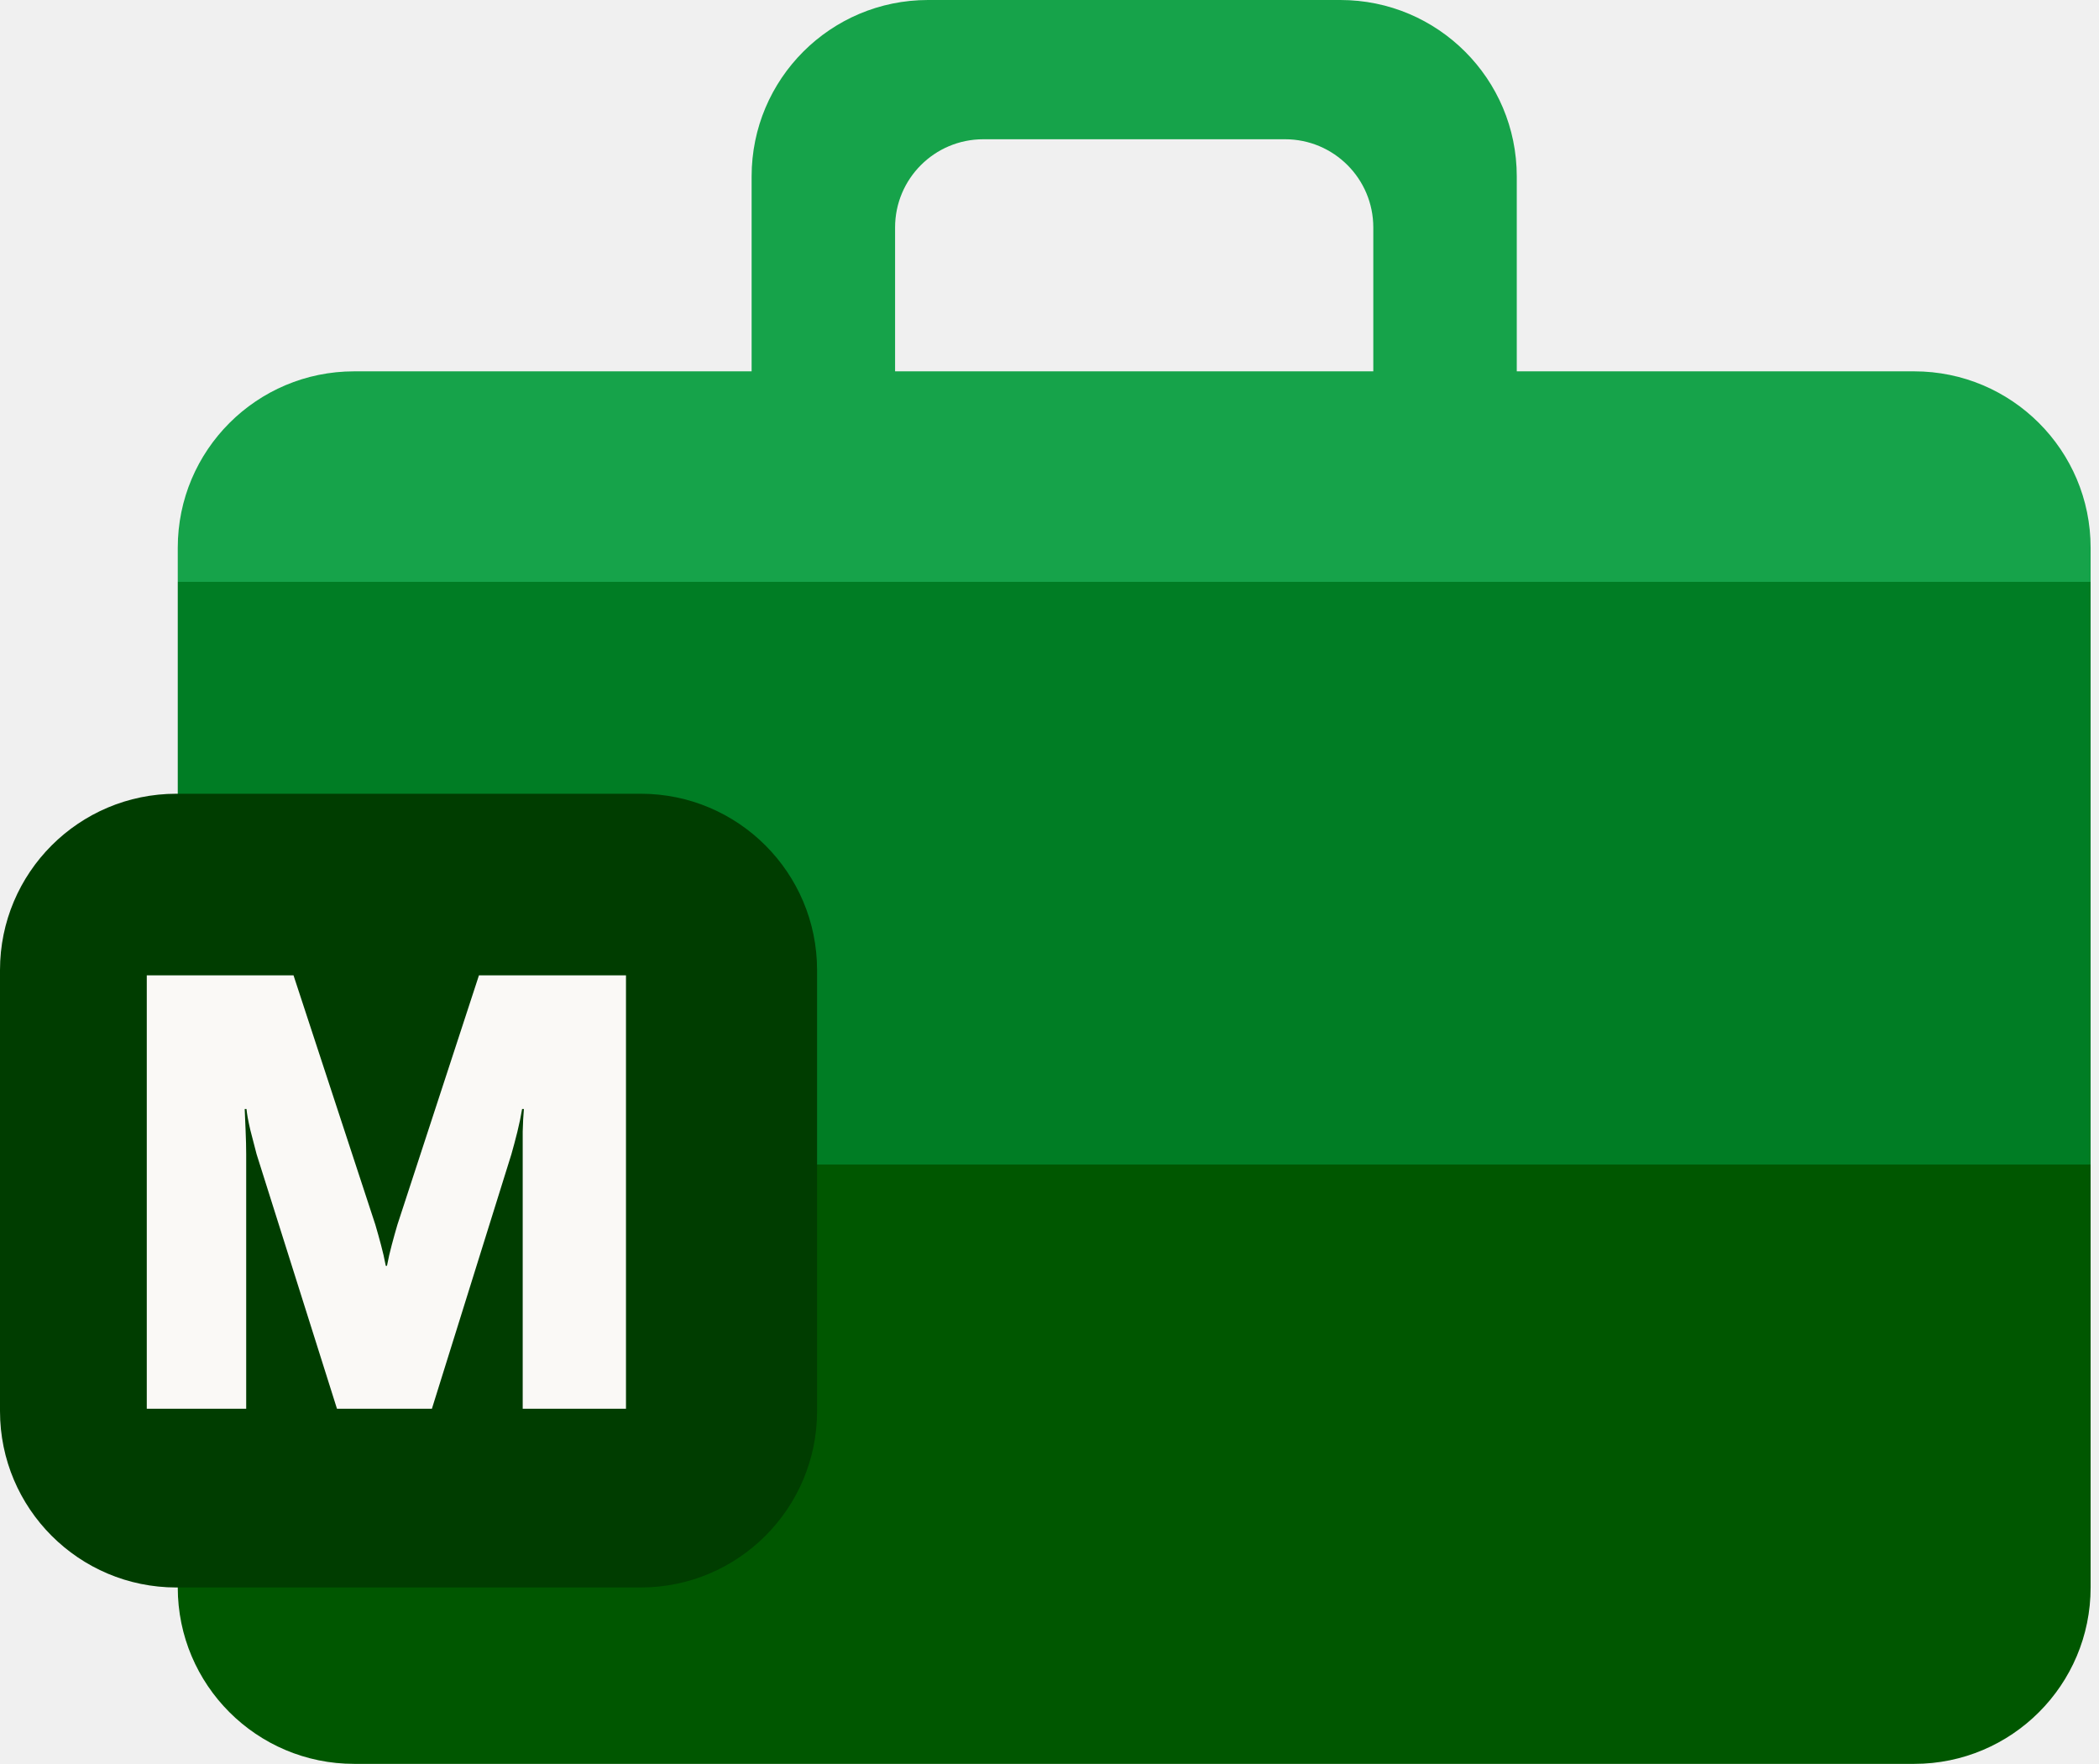
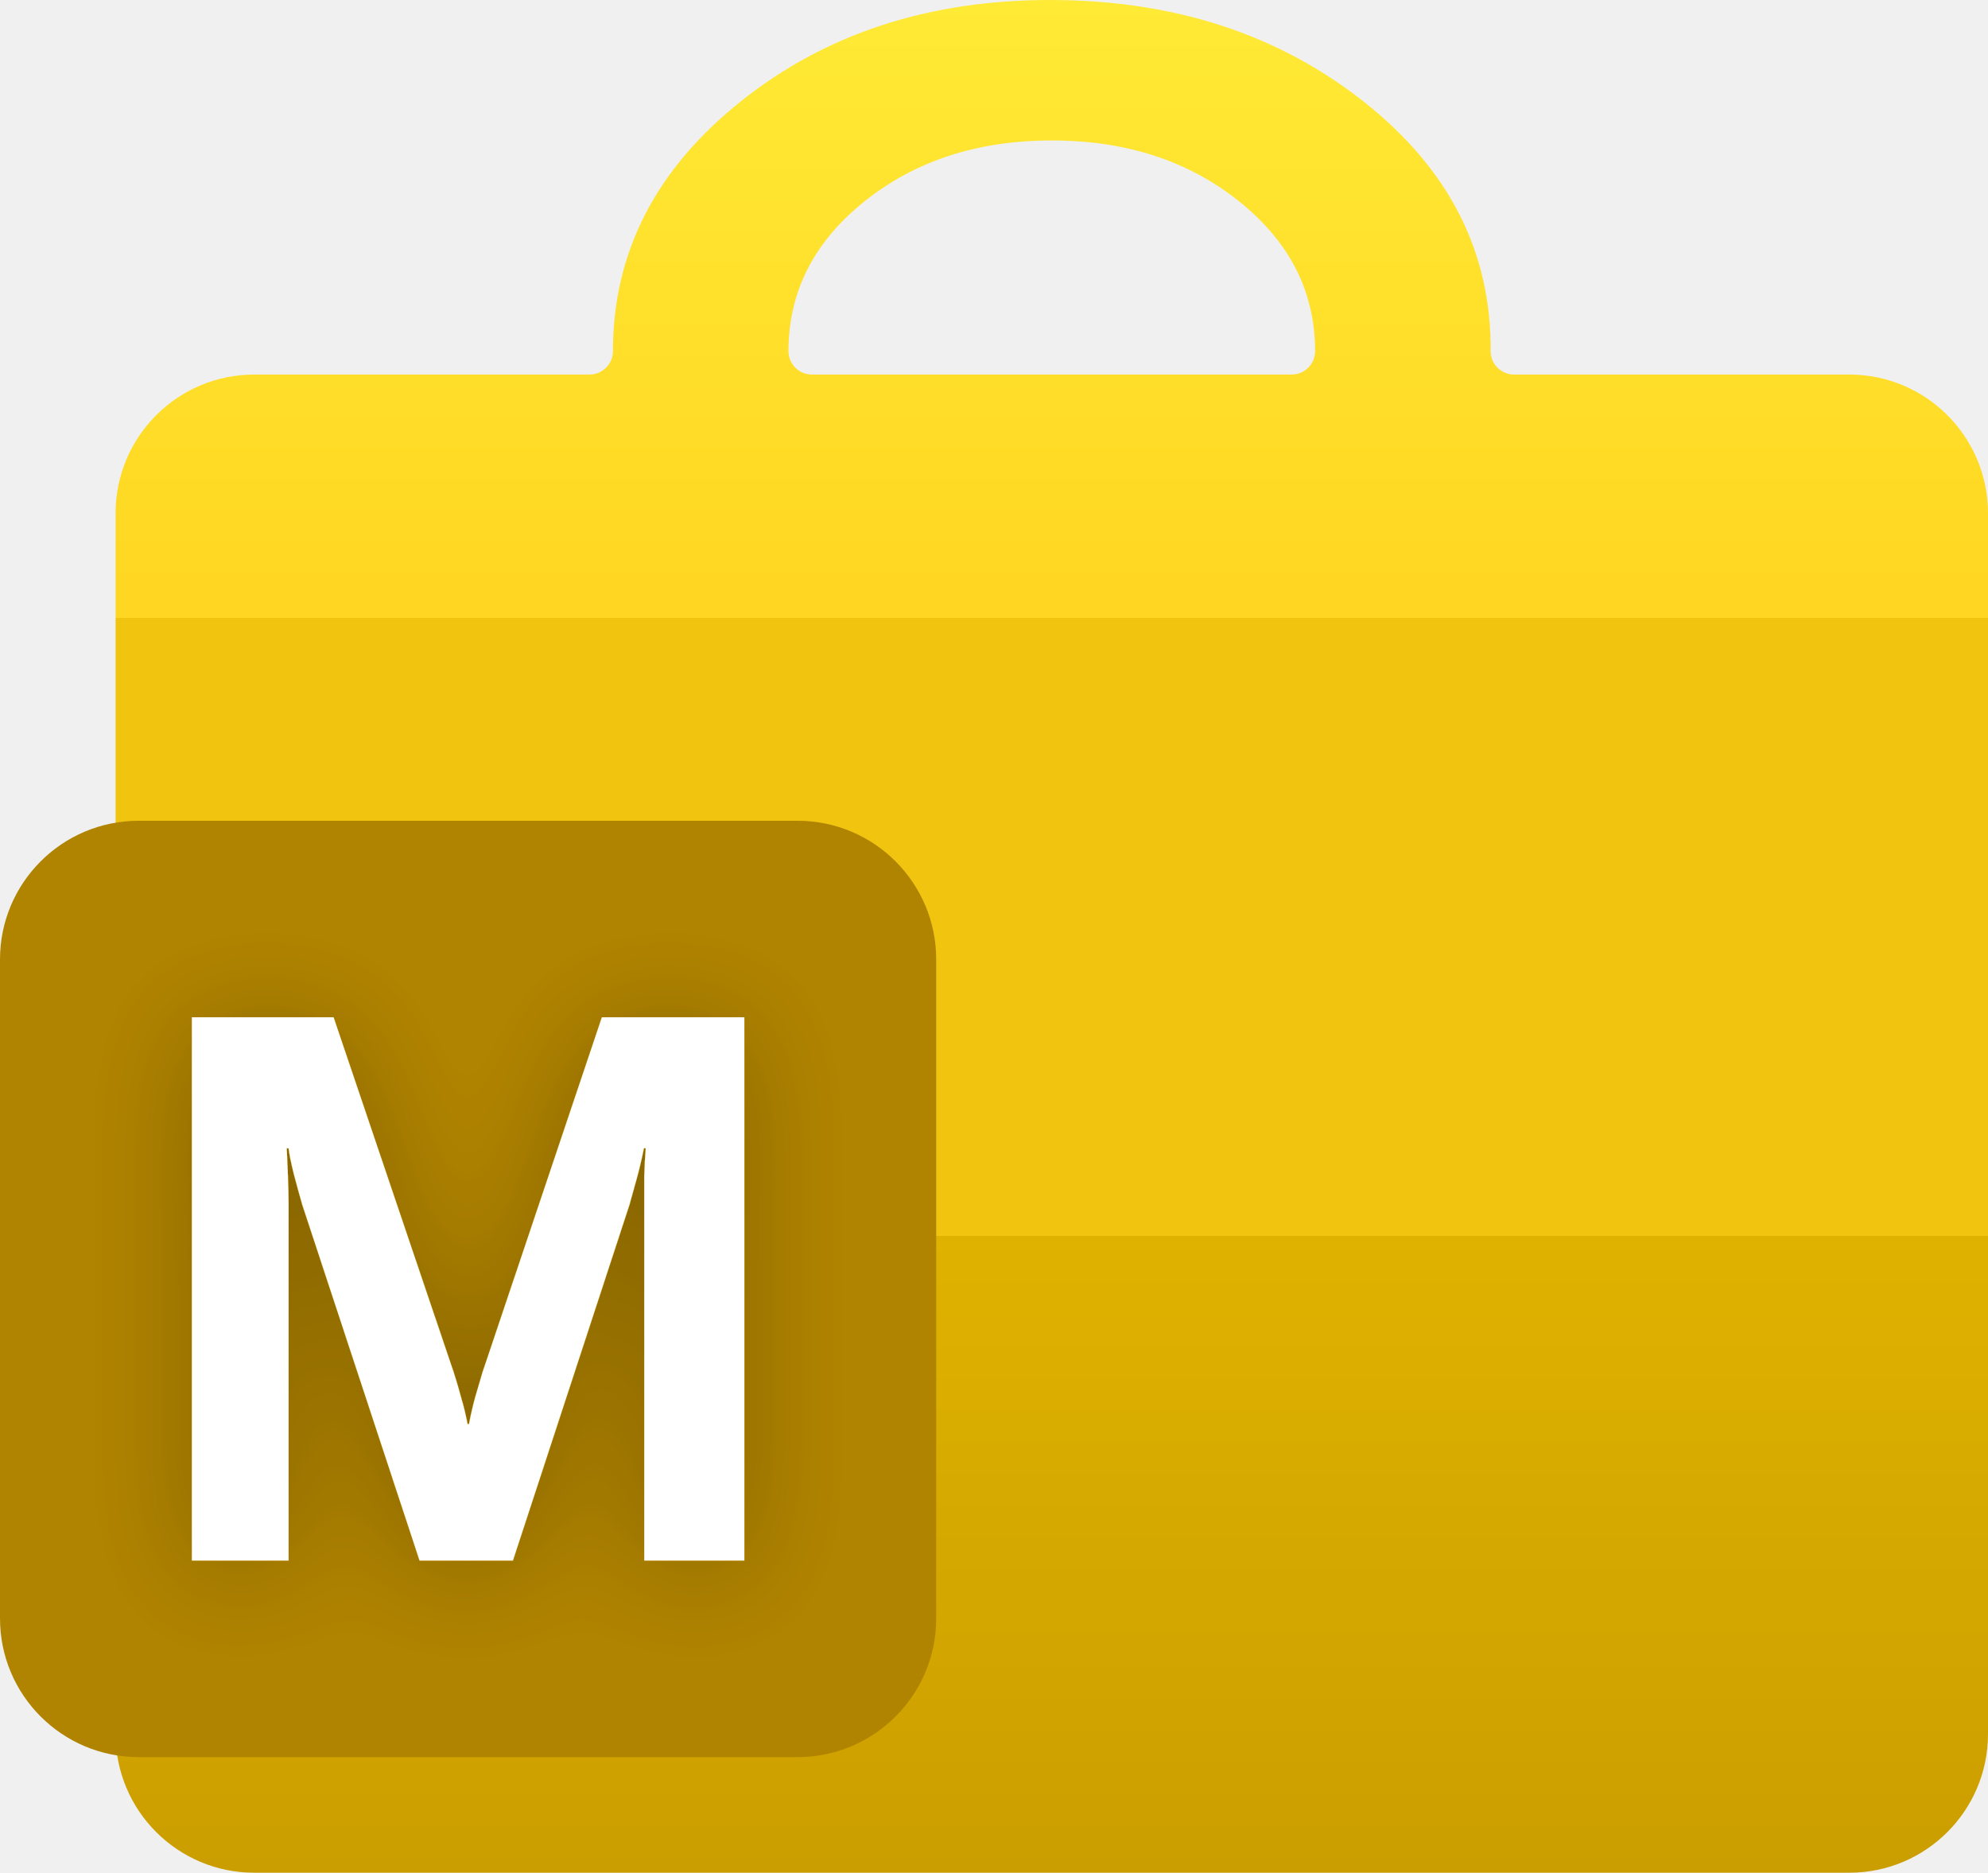
- <svg xmlns="http://www.w3.org/2000/svg" width="238" height="200" viewBox="0 0 238 200" fill="none">
-   <path d="M40.156 200C29.111 200 20.156 191.046 20.156 180V62.105C20.156 51.06 29.111 42.105 40.156 42.105H85.224V20C85.224 8.954 94.179 0 105.224 0H151.982C163.027 0 171.982 8.954 171.982 20V42.105H217.05C228.095 42.105 237.05 51.06 237.05 62.105V180C237.05 191.046 228.095 200 217.05 200H40.156ZM101.491 42.105H155.715V25.79C155.715 20.267 151.238 15.79 145.715 15.79H111.491C105.969 15.79 101.491 20.267 101.491 25.79V42.105Z" fill="url(#paint0_linear_1_67)" />
-   <rect y="90" width="92.646" height="90" rx="20" fill="#003D00" />
-   <path d="M16.643 159.73V110.591H33.281L42.562 138.873C42.787 139.638 43.001 140.403 43.203 141.168C43.406 141.911 43.586 142.698 43.743 143.531H43.878C44.036 142.698 44.216 141.911 44.418 141.168C44.621 140.403 44.834 139.638 45.059 138.873L54.307 110.591H70.979V159.73H59.268V130.875C59.268 130.11 59.268 129.255 59.268 128.31C59.291 127.365 59.336 126.51 59.403 125.745H59.2C59.066 126.555 58.886 127.421 58.66 128.343C58.435 129.243 58.211 130.087 57.986 130.875L48.974 159.73H38.208L29.096 130.875C28.894 130.087 28.657 129.176 28.387 128.141C28.14 127.083 27.994 126.285 27.949 125.745H27.746C27.769 126.262 27.802 127.061 27.847 128.141C27.892 129.198 27.915 130.11 27.915 130.875V159.73H16.643Z" fill="#FAF9F6" />
+ <svg xmlns="http://www.w3.org/2000/svg" width="860" height="810" viewBox="0 0 860 810" fill="none">
+   <path d="M110 810C76.863 810 50 783.137 50 750V222.001C50 188.864 76.863 162.001 110 162.001H255.031C260.623 162.001 265.156 157.468 265.156 151.876C265.156 109.351 283.55 73.373 320.337 43.943C357.125 14.513 402.013 -0.134 455 0.001C507.987 0.136 552.959 14.783 589.916 43.943C626.872 73.103 645.181 109.081 644.844 151.876C644.844 157.468 649.377 162.001 654.969 162.001H800C833.137 162.001 860 188.864 860 222.001V750C860 783.137 833.137 810 800 810H110ZM341.094 151.876C341.094 157.468 345.627 162.001 351.219 162.001H558.781C564.373 162.001 568.906 157.468 568.906 151.876C568.906 126.226 557.938 104.626 536 87.076C514.063 69.526 487.062 60.751 455 60.751C422.938 60.751 395.937 69.526 374 87.076C352.062 104.626 341.094 126.226 341.094 151.876Z" fill="url(#paint0_linear_17_4)" />
+   <rect y="355" width="405" height="405" rx="60" fill="#B18400" />
+   <g filter="url(#filter0_d_17_4)">
+     <path d="M83 675V440H144.319L196.304 593.654C197.484 597.312 198.557 600.971 199.523 604.629C200.596 608.18 201.508 611.946 202.259 615.927H202.902C203.653 611.946 204.512 608.18 205.477 604.629C206.55 600.971 207.623 597.312 208.696 593.654L260.359 440H322V675H278.706V521.185C278.706 517.526 278.706 513.438 278.706 508.918C278.814 504.399 279.028 500.31 279.35 496.652H278.545C277.794 500.525 276.829 504.668 275.648 509.08C274.468 513.384 273.342 517.419 272.269 521.185L221.894 675H181.497L130.8 521.185C129.727 517.526 128.493 513.061 127.098 507.788C125.811 502.516 125.06 498.804 124.845 496.652H124.04C124.148 498.696 124.309 502.408 124.523 507.788C124.738 513.061 124.845 517.526 124.845 521.185V675H83Z" fill="white" />
+   </g>
  <defs>
-     <linearGradient id="paint0_linear_1_67" x1="128.603" y1="0" x2="128.603" y2="200" gradientUnits="userSpaceOnUse">
-       <stop stop-color="#16A34A" />
-       <stop offset="0.33" stop-color="#16A34A" />
-       <stop offset="0.33" stop-color="#007D24" />
-       <stop offset="0.66" stop-color="#007D24" />
-       <stop offset="0.66" stop-color="#005700" />
+     <filter id="filter0_d_17_4" x="33" y="394" width="339" height="335" filterUnits="userSpaceOnUse" color-interpolation-filters="sRGB">
+       <feFlood flood-opacity="0" result="BackgroundImageFix" />
+       <feColorMatrix in="SourceAlpha" type="matrix" values="0 0 0 0 0 0 0 0 0 0 0 0 0 0 0 0 0 0 127 0" result="hardAlpha" />
+       <feOffset dy="4" />
+       <feGaussianBlur stdDeviation="25" />
+       <feComposite in2="hardAlpha" operator="out" />
+       <feColorMatrix type="matrix" values="0 0 0 0 0 0 0 0 0 0 0 0 0 0 0 0 0 0 0.25 0" />
+       <feBlend mode="normal" in2="BackgroundImageFix" result="effect1_dropShadow_17_4" />
+       <feBlend mode="normal" in="SourceGraphic" in2="effect1_dropShadow_17_4" result="shape" />
+     </filter>
+     <linearGradient id="paint0_linear_17_4" x1="455" y1="0" x2="455" y2="810" gradientUnits="userSpaceOnUse">
+       <stop stop-color="#FFEA35" />
+       <stop offset="0.33" stop-color="#FFD621" />
+       <stop offset="0.33" stop-color="#F1C40F" />
+       <stop offset="0.66" stop-color="#F1C40F" />
+       <stop offset="0.66" stop-color="#DFB200" />
+       <stop offset="1" stop-color="#CB9E00" />
    </linearGradient>
  </defs>
</svg>
